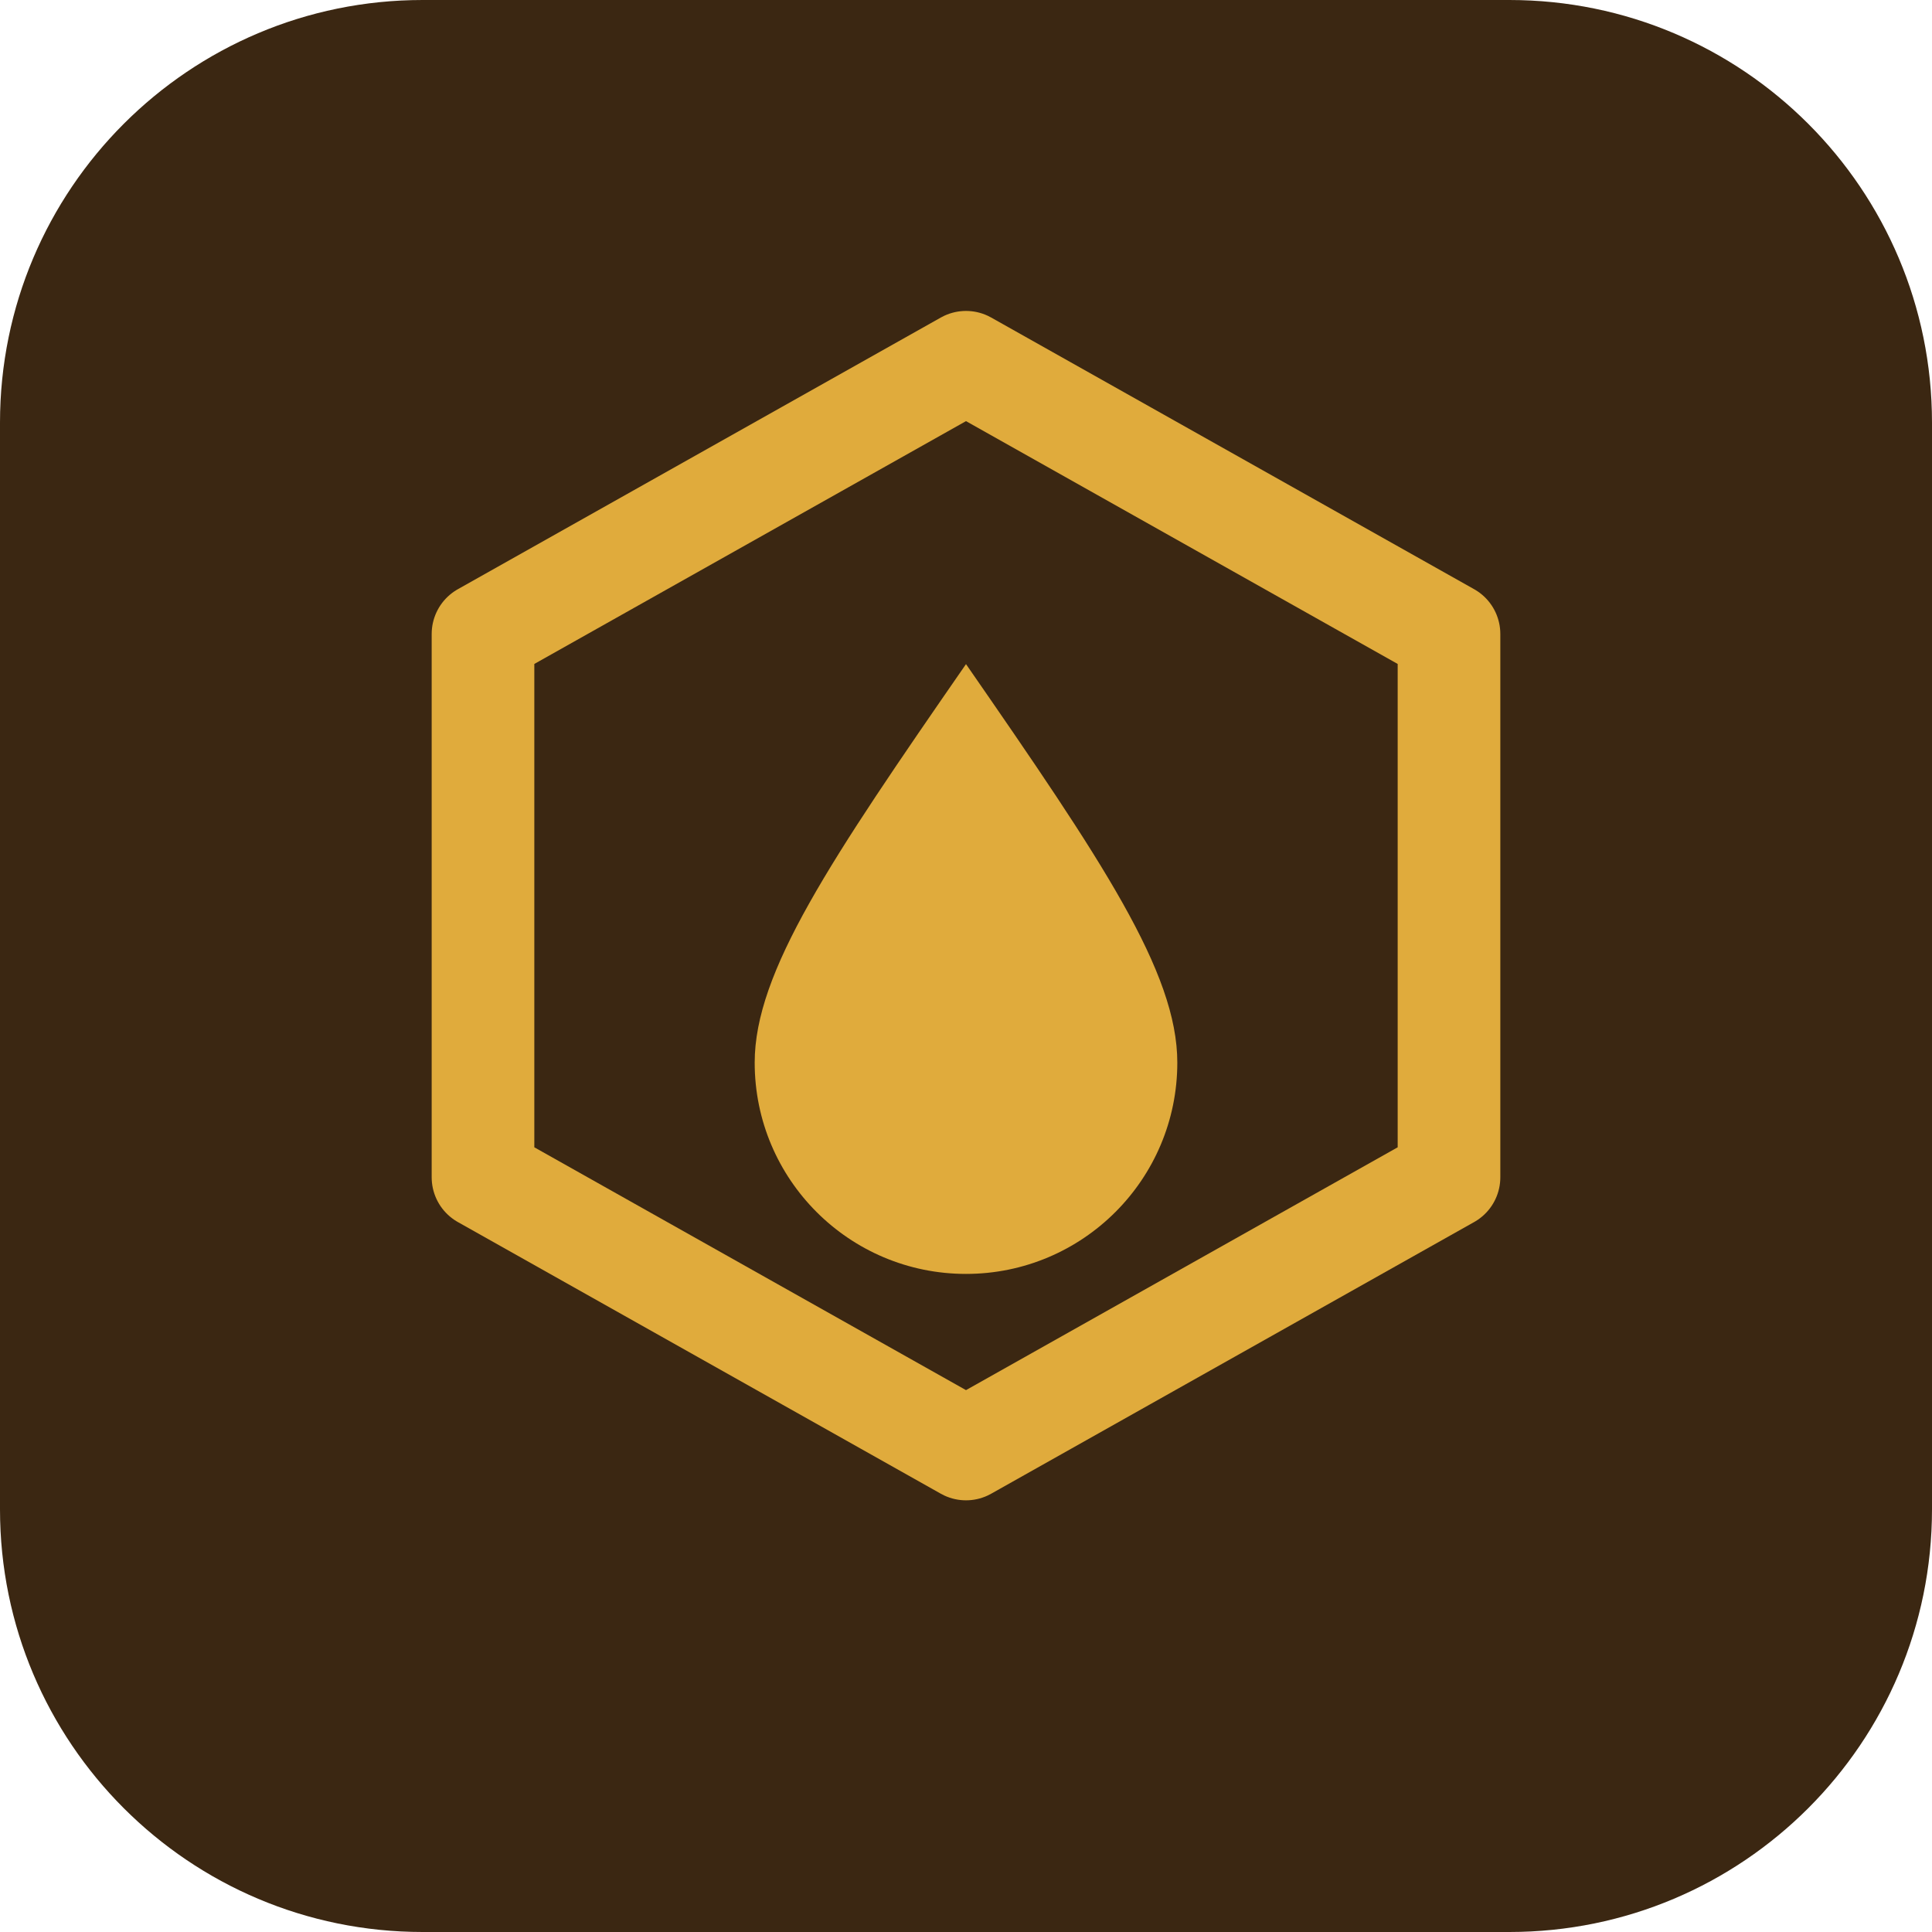
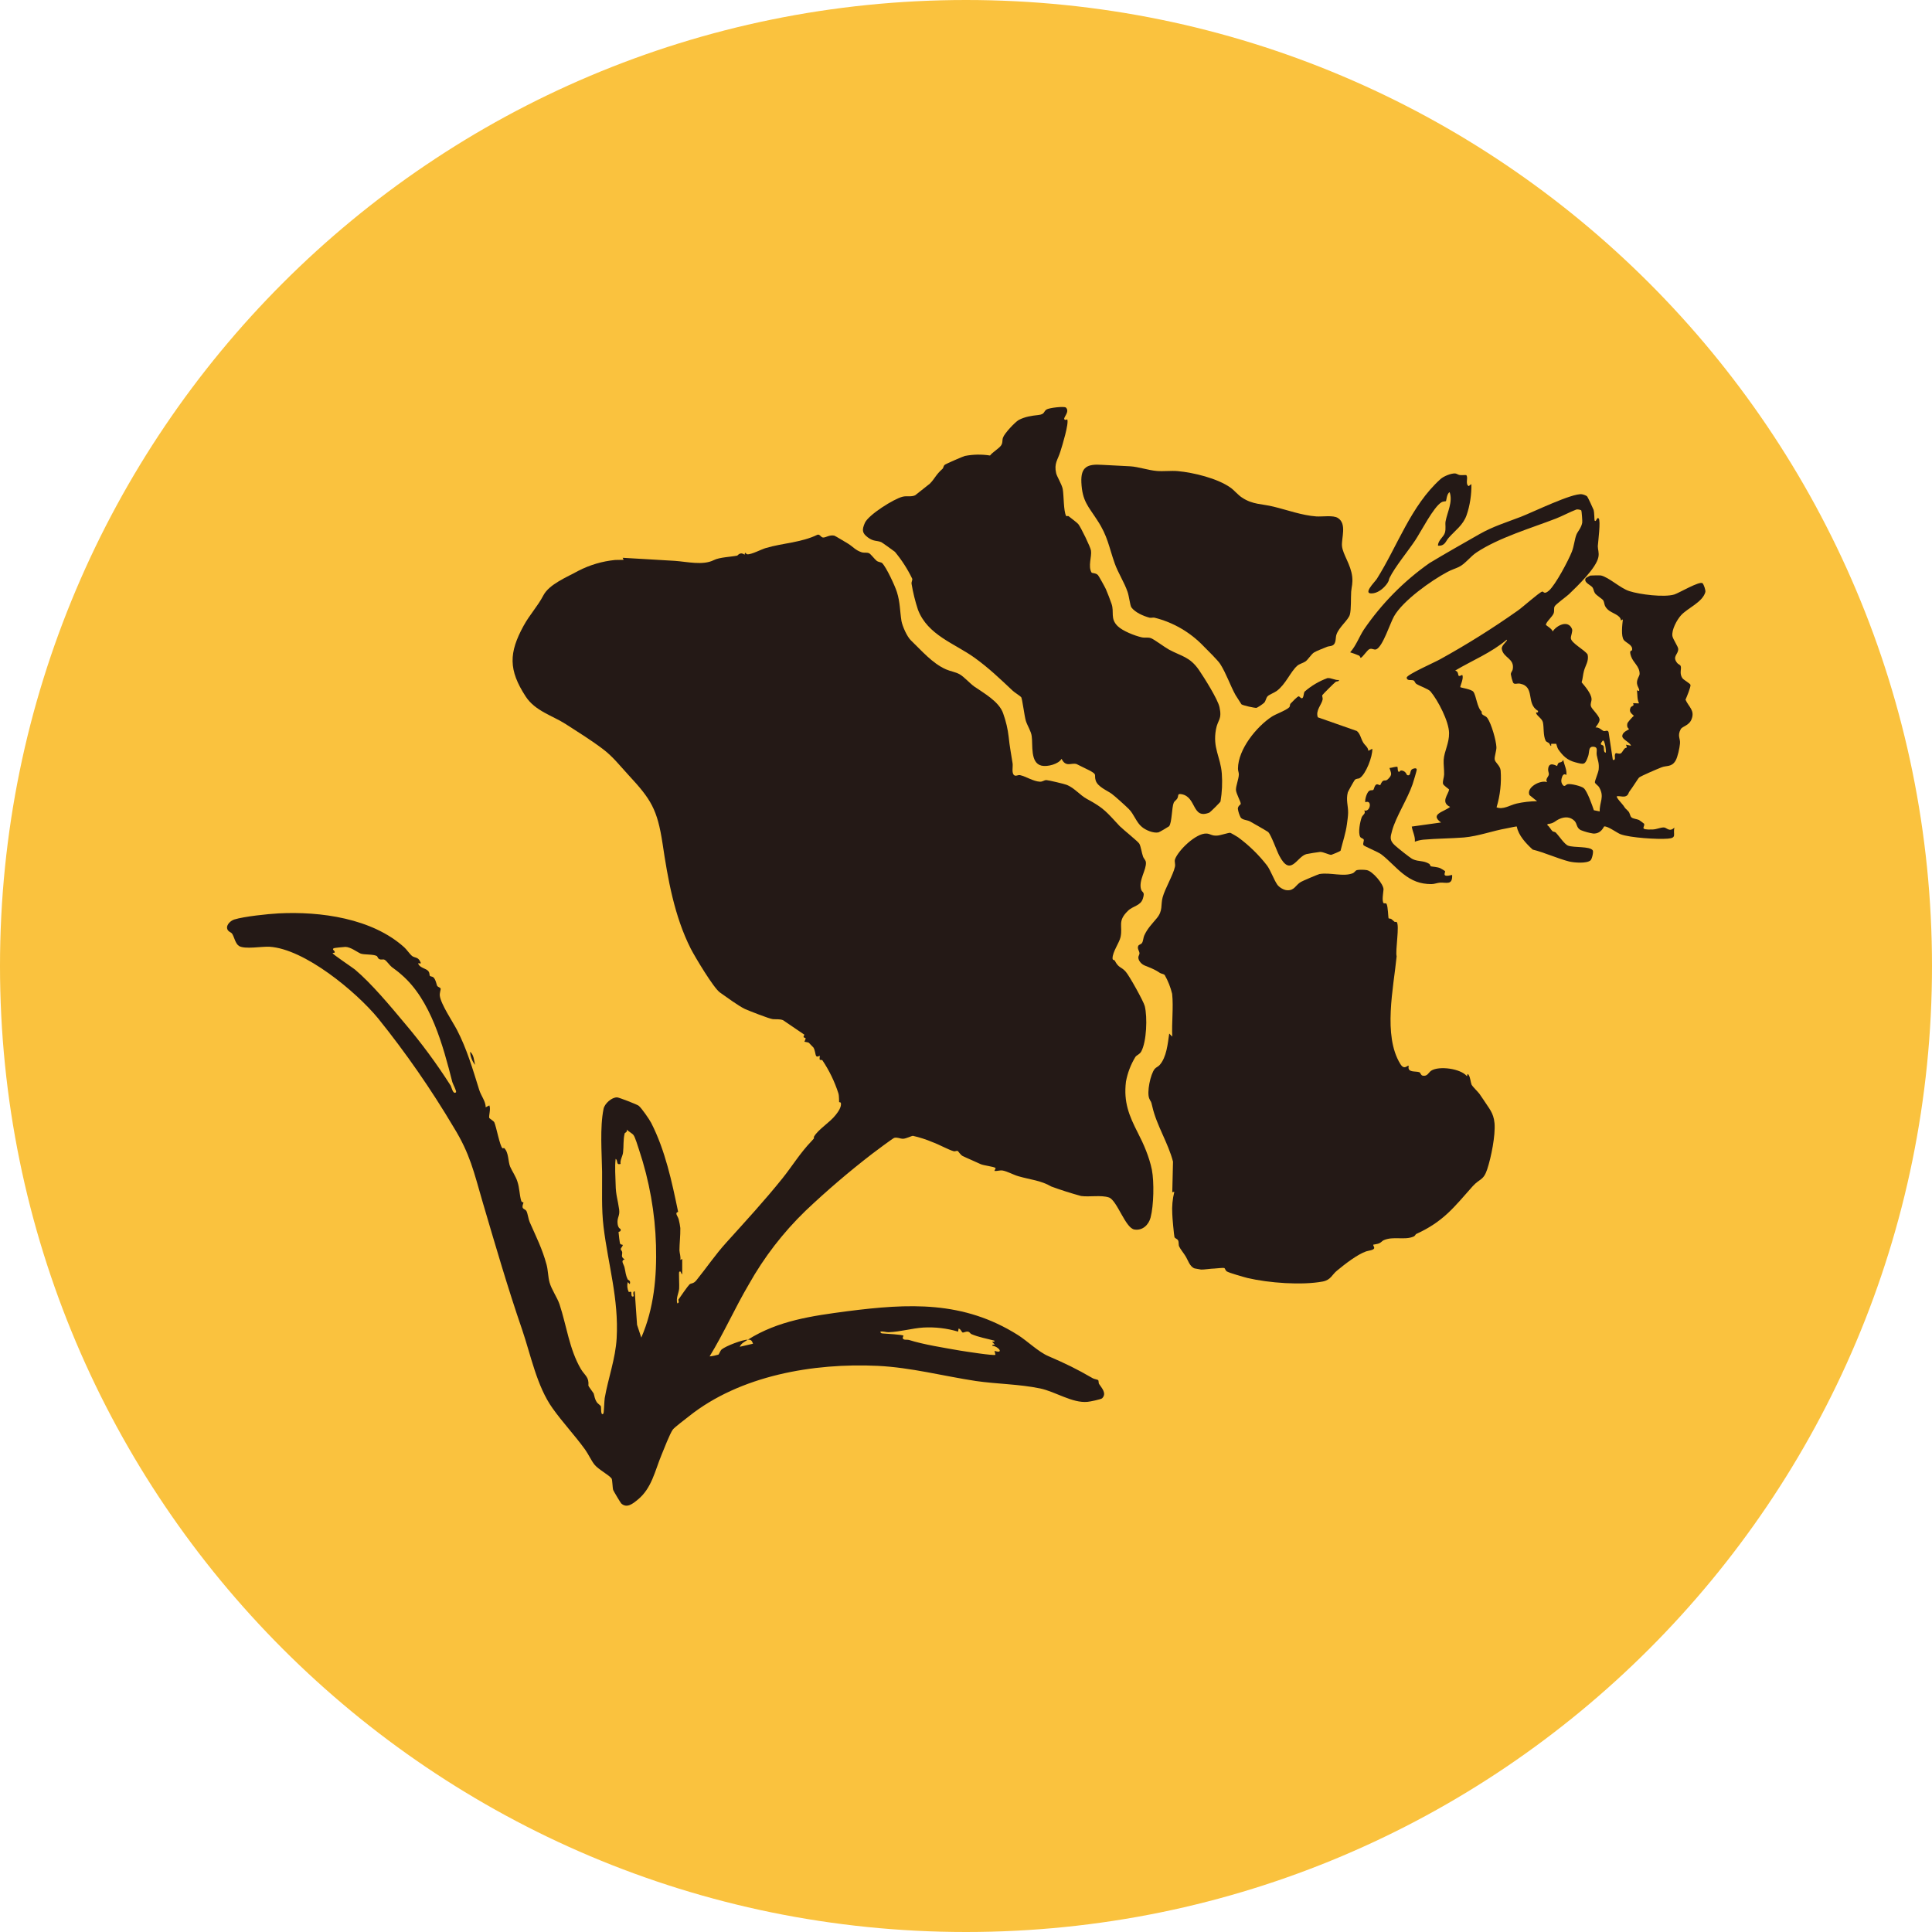
- <svg xmlns="http://www.w3.org/2000/svg" viewBox="0 0 64 64" role="img" aria-label="蜂蜜">
-   <rect width="64" height="64" rx="14" fill="#3B2712" />
-   <path d="M32 12 L48 21 L48 39 L32 48 L16 39 L16 21 Z" fill="none" stroke="#E0AB3C" stroke-width="3.4" stroke-linejoin="round" />
-   <path d="M32 22 C36.5 28.5 39 32.2 39 35.2 A7 7 0 0 1 25 35.2 C25 32.2 27.5 28.5 32 22 Z" fill="#E0AB3C" />
+ <svg xmlns="http://www.w3.org/2000/svg" viewBox="0 0 64 64">
+   <circle cx="32" cy="32" r="32" fill="#FAC23E" />
+   <svg x="7" y="13" width="50" height="37.4" viewBox="25.4 43 103.5 77.5" fill="#241916">
+     <path d="M76.61 107.47a7 7 0 0 0-2.4-.28c-.76.05-1.56.29-2.37.32-.17.01-.38-.08-.57-.04.03.14.12.12.23.13.21.02 1.29.07 1.36.15.01.01-.12.17 0 .24.09.06.26.02.37.05 1.01.32 2.42.54 3.5.73.31.05 2.34.37 2.44.29l-.06-.27c.66.22.29-.3-.15-.35-.02-.13.12-.05.15-.07.03-.04-.18-.17-.15-.21.03-.02.17.06.14-.07-.55-.15-1.06-.23-1.58-.45-.07-.03-.12-.14-.2-.16-.17-.05-.31.07-.4.05-.06-.01-.14-.26-.28-.27Zm-22.29-13.5c-.06-.09-.36-.26-.46-.37.07.17-.13.22-.14.26-.11.47-.06.86-.11 1.3-.02.26-.22.52-.17.8-.34.09-.15-.23-.34-.35-.07.59-.01 1.17 0 1.77.01.71.15 1.04.24 1.7.06.45-.14.53-.11.94.03.38.21.39.21.41.05.21-.14.16-.14.21 0 .06.08.77.11.8.04.06.16.06.17.07.05.07-.13.2-.13.3.01.06.09.12.1.21.02.18-.12.32.17.49-.31.09-.05.34-.01.56.08.32.06.48.22.82.02.04.23.06.14.32l-.14-.14a1 1 0 0 0 .06.66c.04.06.13-.05.18.03.03.04-.04.4.17.28.02-.01-.11-.33.07-.34l.16 2.3.29.88c.87-2 1.07-4.18 1.01-6.34-.06-2.2-.46-4.45-1.16-6.54-.07-.21-.28-.91-.39-1.03M36.71 81.69c-.24-.14-.87-.08-1.11-.17-.26-.11-.68-.45-1.05-.46-.08 0-.77.07-.8.09-.15.11.07.14.07.28-.02.07-.17.01-.14.07.03.09 1.3.94 1.52 1.11 1.14.96 2.44 2.52 3.4 3.67a39 39 0 0 1 3.18 4.31c.05.09.16.63.36.45.06-.07-.21-.56-.25-.7-.64-2.5-1.47-5.64-3.5-7.38-.28-.25-.4-.32-.66-.52-.15-.12-.35-.42-.48-.49-.11-.07-.23.02-.37-.05-.11-.05-.13-.19-.17-.21m25.47 26.33c2.08-1.31 4.4-1.63 6.82-1.95 4.23-.54 7.96-.73 11.71 1.63.65.41 1.41 1.16 2.09 1.45 1.2.52 1.91.86 3.05 1.52.11.06.29.08.36.12.07.05.02.2.08.28.16.25.55.64.2.98-.08.07-.84.23-1 .24-1.04.1-2.2-.7-3.25-.92-1.45-.3-2.95-.3-4.41-.51-2.24-.34-4.46-.93-6.73-1.04-4.42-.21-9.46.66-12.98 3.47-.21.17-1 .76-1.1.91-.2.28-.61 1.34-.77 1.73-.45 1.08-.67 2.3-1.64 3.08-.34.28-.75.61-1.13.25-.05-.05-.52-.84-.55-.92-.05-.18-.05-.71-.11-.79-.2-.26-.9-.61-1.18-.96-.22-.28-.41-.71-.64-1.03-.71-.98-1.55-1.87-2.23-2.83-1.08-1.51-1.49-3.64-2.09-5.4-1-2.9-1.85-5.84-2.72-8.79-.59-2.02-.85-3.27-1.98-5.1a64 64 0 0 0-5.19-7.48c-1.52-1.84-5.04-4.76-7.45-4.91-.54-.03-1.68.19-2.09-.05-.26-.16-.33-.63-.48-.85-.05-.08-.19-.11-.27-.21-.23-.29.11-.66.42-.76.68-.21 2.3-.38 3.04-.42 2.88-.15 6.43.34 8.63 2.33.14.12.41.5.53.59.21.16.42.04.59.44.08.19-.25-.05-.14.14.14.25.51.28.66.45.13.15.07.27.12.34.03.04.17.04.24.1.17.15.22.54.27.6.05.07.2.09.23.18.01.06-.08.3-.06.48.07.58.88 1.78 1.18 2.35.67 1.29 1.08 2.69 1.52 4.1.13.43.45.79.45 1.21l.25-.13c.11.23-.04.69-.01.85.01.05.31.22.35.31.14.31.38 1.63.56 1.78.02.02.1-.02.12-.01.32.31.26.93.41 1.28.12.28.4.69.5 1.03.14.42.14.9.25 1.28.03.15.16.13.16.14.02.04-.1.21-.05.36.03.1.19.11.26.24.09.18.13.55.22.75.45 1.03.86 1.82 1.16 2.93.1.37.1.83.2 1.2.14.51.53 1.04.69 1.52.48 1.45.67 3.08 1.46 4.43.29.48.57.54.52 1.15 0 .04.35.5.36.53.07.22.06.36.22.61.07.1.24.2.28.28.02.03-.03.72.17.49.04-.04.06-.87.09-1.06.24-1.37.74-2.7.82-4.11.15-2.7-.58-5.02-.9-7.64-.15-1.23-.09-2.54-.1-3.77-.02-1.32-.16-3.04.1-4.33.07-.36.56-.8.93-.79.12 0 1.41.5 1.49.58.2.17.72.92.85 1.17.97 1.9 1.42 4.04 1.85 6.11-.27.07-.01.3.04.52.04.15.1.46.11.59.01.52-.06 1.09-.06 1.53.01.21.1.43.06.66l.13-.07v1.04c-.08.04-.08-.3-.21-.14-.03.04.02.96 0 1.14-.03.32-.23.64-.13 1.01.19-.04.05-.22.08-.26.1-.15.65-.94.75-1.03.12-.12.27-.03.48-.29.72-.89 1.29-1.75 2.08-2.62 1.3-1.44 2.6-2.85 3.82-4.37.69-.86 1.22-1.75 2.01-2.57.29-.3.1-.17.17-.31.29-.5 1.08-.96 1.49-1.49.16-.2.41-.55.35-.82-.01-.05-.11-.04-.12-.06s.01-.41-.05-.6a9 9 0 0 0-1.1-2.27c-.05-.04-.16-.01-.17-.03-.05-.06.01-.24-.01-.27-.02-.02-.18.12-.25 0-.06-.1-.06-.36-.18-.57l-.32-.33c-.07-.04-.29-.06-.3-.07s.09-.16.08-.24c-.01-.05-.25 0-.08-.24l-1.47-1c-.25-.09-.45-.05-.7-.07-.23-.02-1.63-.57-1.92-.7-.44-.21-1.27-.82-1.71-1.13s-1.71-2.44-2-3c-1.13-2.23-1.58-4.8-1.94-7.23-.36-2.34-.78-3.02-2.35-4.71-.58-.63-1.06-1.25-1.72-1.75-.8-.61-1.7-1.17-2.57-1.73-.92-.59-2.1-.9-2.75-1.89-1.2-1.84-1.16-3.01-.15-4.86.44-.8.95-1.31 1.36-2.09s1.64-1.26 2.41-1.69a7 7 0 0 1 2.52-.74l.58-.01-.07-.14 3.57.21c.87.06 1.93.33 2.69-.05.39-.2 1.18-.22 1.61-.31.03-.01.21-.29.5-.06.05-.27.07-.04.19-.03.27.03.98-.35 1.27-.43 1.14-.34 2.43-.37 3.54-.91.17-.06.23.18.39.19.19.01.43-.2.77-.13.05.01.83.48.96.56.35.22.48.44.94.59.16.04.34-.01.49.06.12.06.38.41.52.52.12.09.3.09.37.15.29.28.89 1.58 1.02 2 .22.7.2 1.28.31 1.98.07.37.38 1.07.65 1.33.7.67 1.48 1.59 2.41 1.99.29.13.65.18.92.33.3.16.7.62 1.02.85.63.44 1.7 1.02 1.98 1.84q.29.81.38 1.62c.06.62.18 1.23.27 1.82.03.23-.08.65.1.8.12.1.26-.03.41 0 .41.09.91.43 1.36.45.2.01.28-.11.45-.11.12 0 1.27.27 1.4.33.54.22.89.7 1.39.97 1.19.64 1.34.9 2.24 1.86.25.25 1.28 1.07 1.35 1.21.11.21.16.62.25.87.04.14.19.25.2.41.04.52-.52 1.24-.33 1.86.08.24.28.13.12.63s-.68.49-1.03.84c-.73.71-.34 1.02-.5 1.79-.08.39-.56 1.03-.55 1.47 0 .13.12.1.15.15.28.54.44.4.76.77.24.27 1.21 2.01 1.3 2.35.19.76.13 2.44-.24 3.12-.12.21-.28.22-.4.37a5 5 0 0 0-.65 1.7c-.17 1.4.21 2.33.82 3.52.39.75.78 1.65.96 2.53.16.84.13 2.44-.09 3.28-.13.5-.55.91-1.11.82-.62-.09-1.19-2.01-1.75-2.2-.54-.18-1.33-.02-1.91-.1a25 25 0 0 1-2.04-.65c-.72-.42-1.44-.47-2.24-.7-.34-.09-.77-.34-1.11-.4-.18-.03-.37.05-.55.03-.03-.01.09-.17.07-.2-.1-.1-.82-.17-1.03-.27-.4-.19-.87-.38-1.24-.56-.14-.08-.3-.33-.32-.34-.1-.03-.18.04-.27.02-.35-.09-1.05-.48-1.45-.62a8 8 0 0 0-1.36-.44c-.08-.01-.47.2-.69.2-.2 0-.39-.12-.6-.06-.09.03-1.33.95-1.52 1.1a59 59 0 0 0-4.57 3.91 22 22 0 0 0-3.89 5.05c-.95 1.61-1.71 3.34-2.69 4.94.09.01.56-.1.6-.12.05-.02.12-.26.23-.36.3-.24 1.42-.67 1.8-.67-.2.13-.47.25-.56.49l.91-.21c-.08-.21-.12-.28-.35-.28" />
+     <path d="M105.82 78.06c.02.03.15-.03.2.05.1.18.11.95.14.99.02.02.14.01.19.05l.22.19c.03.02.12-.01.14.01.22.2-.1 1.96 0 2.36-.21 2.15-.95 5.43.25 7.38.29.48.5.05.58.14-.11.48.45.34.72.43.1.03.09.2.24.24.33.06.39-.21.58-.34.54-.35 2.02-.15 2.45.37.04.02.02-.27.13-.07.12.19.12.48.2.67.05.1.43.48.53.61l.28.41c.37.59.69.87.76 1.61.07.85-.23 2.34-.5 3.16-.26.79-.52.64-.99 1.16-1.3 1.46-2.01 2.43-3.89 3.29-.04.01-.05.12-.19.18-.62.26-1.39-.05-2.05.25-.08.04-.16.14-.28.2-.11.06-.41.09-.42.1-.03.04.08.18.06.24-.03.14-.4.17-.55.22-.62.22-1.43.85-2 1.32-.35.28-.42.64-.98.75-1.44.27-3.71.1-5.16-.24-.24-.06-1.26-.35-1.42-.45-.11-.06-.12-.22-.19-.24s-.52.03-.68.04c-.21 0-.72.08-.9.07l-.45-.08c-.34-.12-.46-.6-.64-.87-.09-.15-.36-.49-.42-.64-.05-.1-.01-.29-.07-.41s-.2-.12-.25-.23c-.03-.09-.15-1.37-.15-1.59a5 5 0 0 1 .14-1.52l-.14.03.05-2.1c-.33-1.28-1.13-2.49-1.42-3.78-.11-.48-.08-.24-.21-.55-.18-.42.08-1.67.37-2.03.1-.12.25-.16.35-.28.47-.54.55-1.46.65-2.15l.21.21c-.05-.94.09-2.01-.01-2.94a5 5 0 0 0-.51-1.29c-.1-.09-.24-.08-.34-.15-.38-.26-.69-.36-1.03-.5-.22-.09-.44-.32-.44-.56 0-.09.08-.19.08-.28-.01-.17-.18-.33-.08-.52.06-.09.2-.1.25-.19.09-.13.09-.38.16-.52.22-.48.51-.76.84-1.16.46-.54.27-.91.42-1.46.17-.61.72-1.53.84-2.08.05-.21-.05-.36.01-.53.23-.62 1.43-1.78 2.14-1.76.27 0 .37.17.75.14.22-.01.79-.21.9-.19.03 0 .47.26.53.3a10 10 0 0 1 2 1.95c.24.33.47.98.7 1.31.13.18.44.37.66.38.52.04.59-.36.96-.57.09-.06 1.2-.53 1.27-.54.75-.13 1.64.21 2.3-.06.1-.04.17-.18.27-.21.14-.04.53-.03.68 0 .39.06 1.16.96 1.15 1.33-.01.18-.13.8.01.94M84.01 44.04c.27.27-.14.63-.12.78.05.13.2.02.21.03.13.26-.35 1.83-.47 2.2-.18.59-.45.81-.29 1.5.04.2.39.76.45 1.08.08.44.05 1.5.23 1.84.03.06.12-.02.18.03.15.12.59.45.66.54.16.19.85 1.6.87 1.82.06.41-.21 1.05.03 1.49.04.08.29.02.45.19.04.03.5.86.54.96.09.2.32.79.39 1.01.2.56-.11 1.01.42 1.53.35.34 1.17.66 1.65.77.22.05.42-.02.64.06s.92.61 1.23.78c.87.47 1.43.49 2.06 1.4.36.53 1.29 2 1.41 2.55.19.86-.12.86-.24 1.52-.24 1.29.31 1.88.4 3.04a8 8 0 0 1-.09 1.92c-.02.06-.71.74-.76.76-1.21.49-.87-1.06-1.9-1.26-.34-.06-.19.1-.31.3-.07.11-.19.17-.24.28-.14.33-.12 1.38-.32 1.62-.03.03-.67.41-.73.42-.35.07-.87-.15-1.13-.37-.39-.31-.55-.89-.91-1.24-.2-.2-.96-.89-1.17-1.04-.3-.22-.97-.48-1.1-.92-.12-.41.13-.37-.38-.66l-.93-.46c-.37-.11-.73.25-1.03-.36-.21.37-.98.56-1.37.47-.8-.18-.59-1.44-.68-2.03-.04-.33-.3-.72-.4-1.04s-.24-1.49-.32-1.63c-.05-.07-.48-.34-.59-.45-.86-.81-1.62-1.54-2.6-2.25-1.37-.99-3.23-1.55-3.9-3.31a12 12 0 0 1-.44-1.79c-.01-.12.07-.23.05-.33a9 9 0 0 0-1.19-1.85c-.07-.06-.88-.64-.93-.66-.3-.13-.53-.03-.93-.33s-.41-.52-.2-1c.26-.56 1.98-1.64 2.58-1.79.3-.08.58.03.87-.1l1.01-.8c.37-.38.38-.58.88-1.03.05-.05.04-.17.14-.26.06-.06 1.26-.58 1.38-.61a5 5 0 0 1 1.73-.03c.16-.22.61-.48.75-.68.14-.19.07-.36.14-.55.1-.29.81-1.05 1.08-1.21.44-.23.89-.29 1.34-.34.47-.05.35-.24.57-.38.16-.11 1.22-.24 1.33-.13m37.05 23.69c.05-.1-.06-.91-.2-.83-.29.36-.03.24.05.37.06.1-.03.43.15.46m-4.65-2.77.01-.1c-.86-.49-.17-1.66-1.24-1.87-.21-.04-.39.09-.48-.08a3 3 0 0 1-.15-.56c0-.15.11-.22.13-.34.14-.76-.65-.78-.75-1.4-.04-.28.43-.54.34-.64-1.06.9-2.36 1.42-3.54 2.12.37.12.03.54.48.3.14.19-.16.8-.13.84s.77.14.9.32c.2.28.25 1.09.57 1.36-.05.28.24.23.39.44.28.4.6 1.54.62 2 .01.22-.14.64-.12.83.02.23.37.41.41.77a7 7 0 0 1-.28 2.53c.45.18.91-.15 1.38-.26.43-.1.95-.16 1.4-.16l-.52-.42c-.24-.52.74-1.06 1.21-.89-.15-.21.1-.36.12-.53.01-.1-.06-.22-.05-.34.03-.62.59-.22.62-.24.01-.01.02-.14.11-.22.04-.03.22 0 .31-.2.06.35.26.67.21 1.04-.19-.14-.28.05-.33.26q-.06.25.09.43c.13.16.2-.04.34-.06.23-.04.92.13 1.09.27.24.19.59 1.19.7 1.52l.4.08c-.02-.65.35-.99-.04-1.66-.07-.12-.27-.23-.29-.33-.02-.09.23-.65.26-.89.04-.46-.06-.6-.13-.97-.06-.28.14-.58-.26-.59-.33-.01-.24.39-.33.64-.22.62-.27.59-.88.43-.55-.14-.86-.44-1.18-.9-.07-.11-.12-.36-.14-.37h-.33c-.03.02 0 .11-.01.13-.04.07-.1-.13-.14-.17-.07-.06-.21-.1-.24-.17-.18-.37-.11-.93-.19-1.27-.06-.26-.42-.44-.47-.64-.01-.05.12-.03.13-.04m3.38-14.82c.04.04.41.83.44.92.06.2.05.7.07.73.12.15.14-.27.28-.14.15.15-.04 1.6-.06 1.9 0 .24.1.44.04.75-.14.75-1.45 2-2.02 2.55-.18.17-.95.72-.99.85-.06.13 0 .29-.06.46-.08.23-.55.62-.53.8.01.03.44.28.46.45.28-.43 1.07-.82 1.33-.17.06.16-.09.47-.08.63.02.34.95.8 1.15 1.12.1.44-.15.75-.25 1.12-.07.25-.08.54-.16.79.23.27.66.77.68 1.14.01.18-.1.31-.04.51.06.19.54.61.59.88.03.22-.29.55-.27.57.23-.04.43.2.55.24.11.04.28-.11.34.08l.29 1.9c.28.07.04-.34.2-.45.06-.04.21.08.36 0 .07-.04.16-.23.24-.31.09-.12.24.02.1-.28l.35.07c-.08-.24-.61-.43-.6-.66.01-.31.46-.43.46-.48 0-.03-.18-.09-.11-.39.01-.07.36-.47.45-.52-.18-.17-.36-.28-.23-.57.05-.09.16-.1.19-.15.04-.05-.03-.14-.02-.14.04-.03.31.02.41 0-.14-.29-.1-.56-.14-.87-.01-.09.18.14.15-.07-.04-.14-.13-.24-.15-.42-.03-.3.18-.51.18-.66 0-.53-.43-.75-.59-1.21-.16-.47.06-.35.07-.42.08-.35-.41-.5-.56-.69-.21-.26-.11-1.07-.07-1.42l-.13.07c-.04-.4-.65-.48-.93-.77-.26-.26-.18-.43-.29-.61-.04-.08-.45-.33-.56-.48-.1-.15-.09-.28-.17-.4-.1-.16-.64-.34-.47-.64.01-.02.3-.18.33-.18.03-.01.66-.02.7-.01.56.12 1.35.89 1.97 1.08.71.23 2.38.44 3.08.23.32-.1 1.75-.95 1.94-.77.08.07.23.49.19.61-.2.7-1.22 1.09-1.67 1.59-.28.31-.65.99-.59 1.42.04.23.4.73.4.89.01.38-.43.5-.08.95.07.1.19.12.24.2.1.2-.12.52.14.87.1.12.52.35.54.44.04.12-.27.87-.34 1.02.22.5.65.73.42 1.33-.17.46-.64.49-.75.7-.25.47-.01.63-.05.99-.02.27-.16.93-.3 1.16-.27.47-.62.32-.98.47-.28.11-1.34.56-1.52.69-.06.04-.49.74-.66.95-.06.07-.07.17-.13.24-.19.23-.5.06-.74.1-.08.07.39.55.44.63.22.33.12.15.35.41.1.1.11.31.2.4.11.11.39.12.53.19.02.01.33.23.34.25.12.21-.42.44.6.4.28-.01.52-.14.76-.14.2 0 .38.35.73.01-.12.46.2.71-.45.76-.7.06-2.59-.06-3.24-.3-.25-.09-.86-.56-1.13-.54-.04.01-.19.51-.75.49a4 4 0 0 1-.87-.24c-.3-.17-.23-.43-.42-.63-.3-.3-.68-.29-1.04-.13-.29.13-.34.27-.68.33-.07.01-.11-.01-.16.08.16.1.26.33.37.43.05.04.17.04.22.09.23.23.6.81.85.9.4.15 1.49.03 1.69.32.07.09-.05.61-.15.69-.27.23-1.12.16-1.46.08-.79-.2-1.7-.62-2.51-.82-.45-.41-.98-.97-1.09-1.58-.03-.03-.59.11-.68.12-.99.17-1.94.54-2.96.63-.9.07-1.86.07-2.77.15q-.31.03-.59.14c.04-.37-.16-.69-.21-1.04l2.01-.28c-.81-.58.22-.73.62-1.07-.68-.32-.11-.86-.07-1.19.01-.03-.4-.28-.42-.41-.02-.21.07-.41.08-.62.01-.33-.05-.72-.03-1.02.04-.58.38-1.12.37-1.83-.01-.8-.76-2.24-1.27-2.85-.15-.18-.74-.37-.97-.52-.1-.06-.12-.2-.18-.23-.16-.09-.47.06-.49-.21.05-.22 1.96-1.06 2.29-1.25a57 57 0 0 0 5.33-3.34c.31-.21 1.46-1.24 1.68-1.31.1-.03.12.24.47-.07.45-.4 1.33-2.06 1.57-2.67.15-.38.19-.88.32-1.19.08-.19.33-.45.39-.8.02-.09-.04-.8-.06-.83-.03-.06-.28-.1-.35-.07-.47.18-.94.44-1.4.62-1.71.66-3.92 1.31-5.44 2.32-.43.28-.79.8-1.22 1-.3.14-.48.18-.78.34-1.11.59-3.06 1.97-3.67 3.05-.27.48-.77 2.07-1.21 2.26-.17.07-.29-.09-.48-.01-.16.08-.44.53-.59.6-.04.01-.03-.11-.13-.16q-.3-.13-.6-.22c.41-.46.61-1.05.94-1.56a18 18 0 0 1 4.51-4.57c1.11-.67 2.3-1.34 3.42-1.98.95-.54 1.83-.8 2.84-1.19.81-.31 3.55-1.65 4.2-1.55.09.01.31.09.36.15" />
+     <path d="M95.3 49.53c.25.17.52.51.8.69.74.49 1.36.42 2.16.62.95.23 1.95.6 2.93.67.42.03 1.17-.1 1.49.11.63.4.23 1.38.28 1.93.06.58.6 1.25.7 2.09.05.49-.04.66-.07 1.04-.03.43.01 1.2-.09 1.57s-.75.86-.92 1.37c-.07.2-.02.49-.17.67-.13.15-.35.11-.5.18-.25.11-.68.26-.87.38s-.41.49-.58.61-.43.17-.58.31c-.46.41-.78 1.26-1.4 1.72-.18.13-.51.25-.62.36-.12.12-.12.31-.24.45a3 3 0 0 1-.52.35c-.13.02-.93-.16-1.04-.24l-.41-.64c-.36-.65-.64-1.49-1.05-2.13-.16-.25-.88-.96-1.14-1.22a7 7 0 0 0-3.38-1.96c-.1-.02-.22.03-.34 0-.41-.11-.99-.36-1.24-.71-.09-.14-.16-.79-.26-1.06-.22-.65-.65-1.3-.88-1.95-.41-1.16-.48-1.88-1.2-2.97-.61-.95-1.03-1.3-1.09-2.59-.05-1.07.41-1.28 1.42-1.21l1.93.1c.54.03 1.24.27 1.82.32.46.04.99-.03 1.44.01 1.1.1 2.73.5 3.62 1.13m7.45 13.21c.01.13-.15.06-.24.14-.09.07-.87.84-.9.9s.04.18.02.3c-.06.34-.5.75-.33 1.22l2.68.94c.24.2.27.51.43.78.11.2.34.32.36.58l.27-.14c.03.52-.44 1.74-.86 2.01-.11.07-.24.01-.35.14-.05.06-.45.77-.47.84-.14.53.03.93.02 1.41 0 .19-.05.55-.08.76-.08.63-.29 1.23-.44 1.84-.03.04-.58.27-.63.28-.16.01-.53-.2-.77-.2-.07 0-.87.13-.94.15-.67.17-1.08 1.62-1.87.1-.17-.33-.55-1.4-.75-1.61-.06-.05-1.13-.67-1.27-.74-.21-.1-.51-.09-.63-.27a2 2 0 0 1-.19-.59c.01-.22.19-.27.2-.34.01-.14-.33-.72-.33-.97 0-.28.19-.73.2-1.05 0-.14-.07-.27-.06-.41.01-1.31 1.27-2.87 2.33-3.56.32-.2.91-.39 1.18-.63.08-.08.04-.19.09-.25.1-.1.49-.53.58-.51.06.02.13.15.22.13.11-.02.1-.33.17-.45a5 5 0 0 1 1.57-.93c.25-.03.53.16.79.13m4.02 5.97c.02.01-.01.34.11.34.03 0 .06-.16.28-.07.21.08.23.27.28.29.26.08.16-.26.31-.39.07-.06.33-.14.34 0 .01.07-.24.88-.29 1.03-.35 1.01-1.14 2.22-1.4 3.17-.13.46-.18.67.19 1.01.16.15 1.05.87 1.23.95.42.19.71.07 1.13.32.05.04.07.14.11.17.05.02.46.04.65.13.03.01.31.18.32.2.06.08-.3.46.49.26.04.74-.41.5-.84.53-.2.02-.39.1-.58.1-.78 0-1.34-.23-1.94-.7-.48-.37-1.02-.98-1.5-1.34-.2-.16-1.21-.57-1.23-.64-.05-.13.06-.3.02-.38s-.19-.09-.24-.18c-.16-.29-.01-1.03.1-1.34.08-.2.3-.24.18-.48.41.15.57-.76.07-.56-.04-.2.11-.69.28-.79.08-.05.2-.02.26-.05s.08-.31.22-.38c.1-.04.22.07.27.04.02-.02.07-.2.18-.28.12-.08.19.03.35-.13.32-.31.21-.4.1-.76.12 0 .5-.13.55-.07m4.71-20.04c.18.14-.09.62.18.76l.18-.14c.02.69-.1 1.49-.33 2.14-.24.68-.77 1.03-1.22 1.54-.22.24-.25.58-.74.55-.01-.36.38-.59.47-.88.09-.28.01-.59.05-.79.12-.64.51-1.34.28-2-.19.07-.23.59-.25.61s-.2.01-.31.08c-.54.31-1.41 2.02-1.81 2.62-.5.75-1.38 1.81-1.75 2.56-.09.17 0 .12-.14.35-.2.31-.57.64-.95.71-.88.15.07-.76.21-.98 1.43-2.27 2.33-5.01 4.37-6.85.22-.2.72-.4 1-.39.1 0 .19.09.32.11.12.02.43-.01.44 0M43.45 89.16a1.6 1.6 0 0 1-.34-.9c.26.2.27.61.34.9" />
+   </svg>
</svg>
